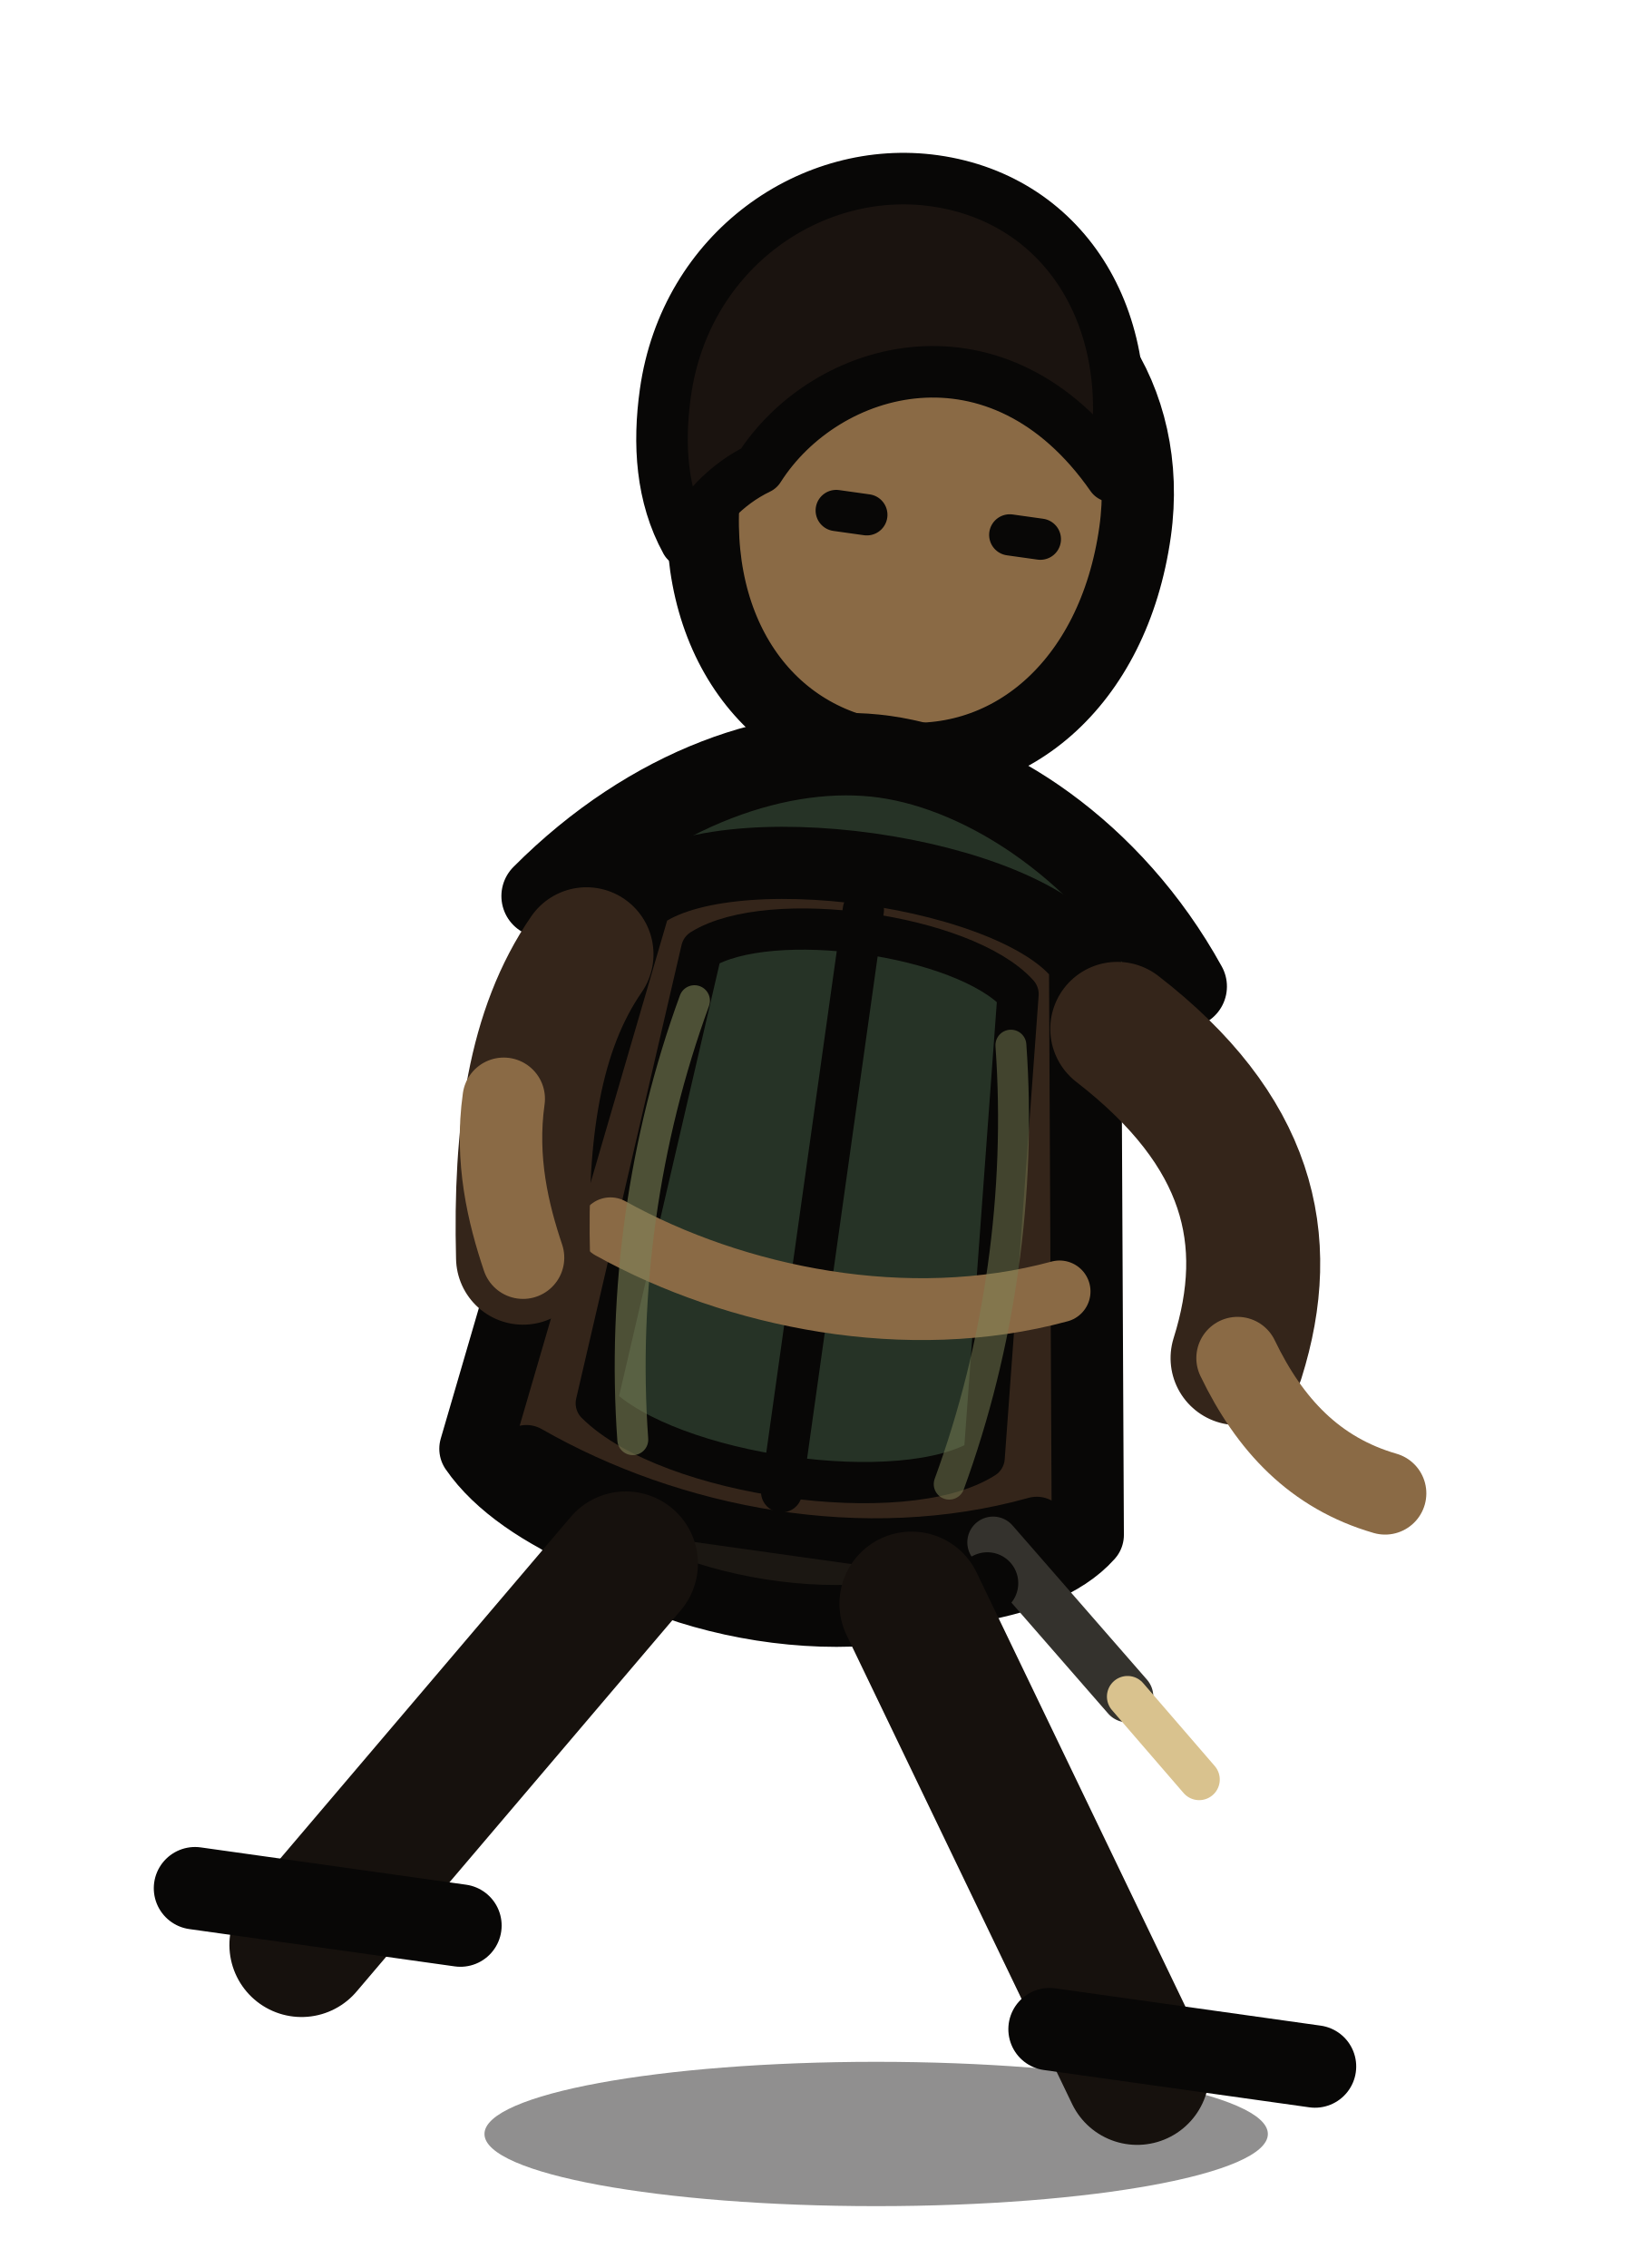
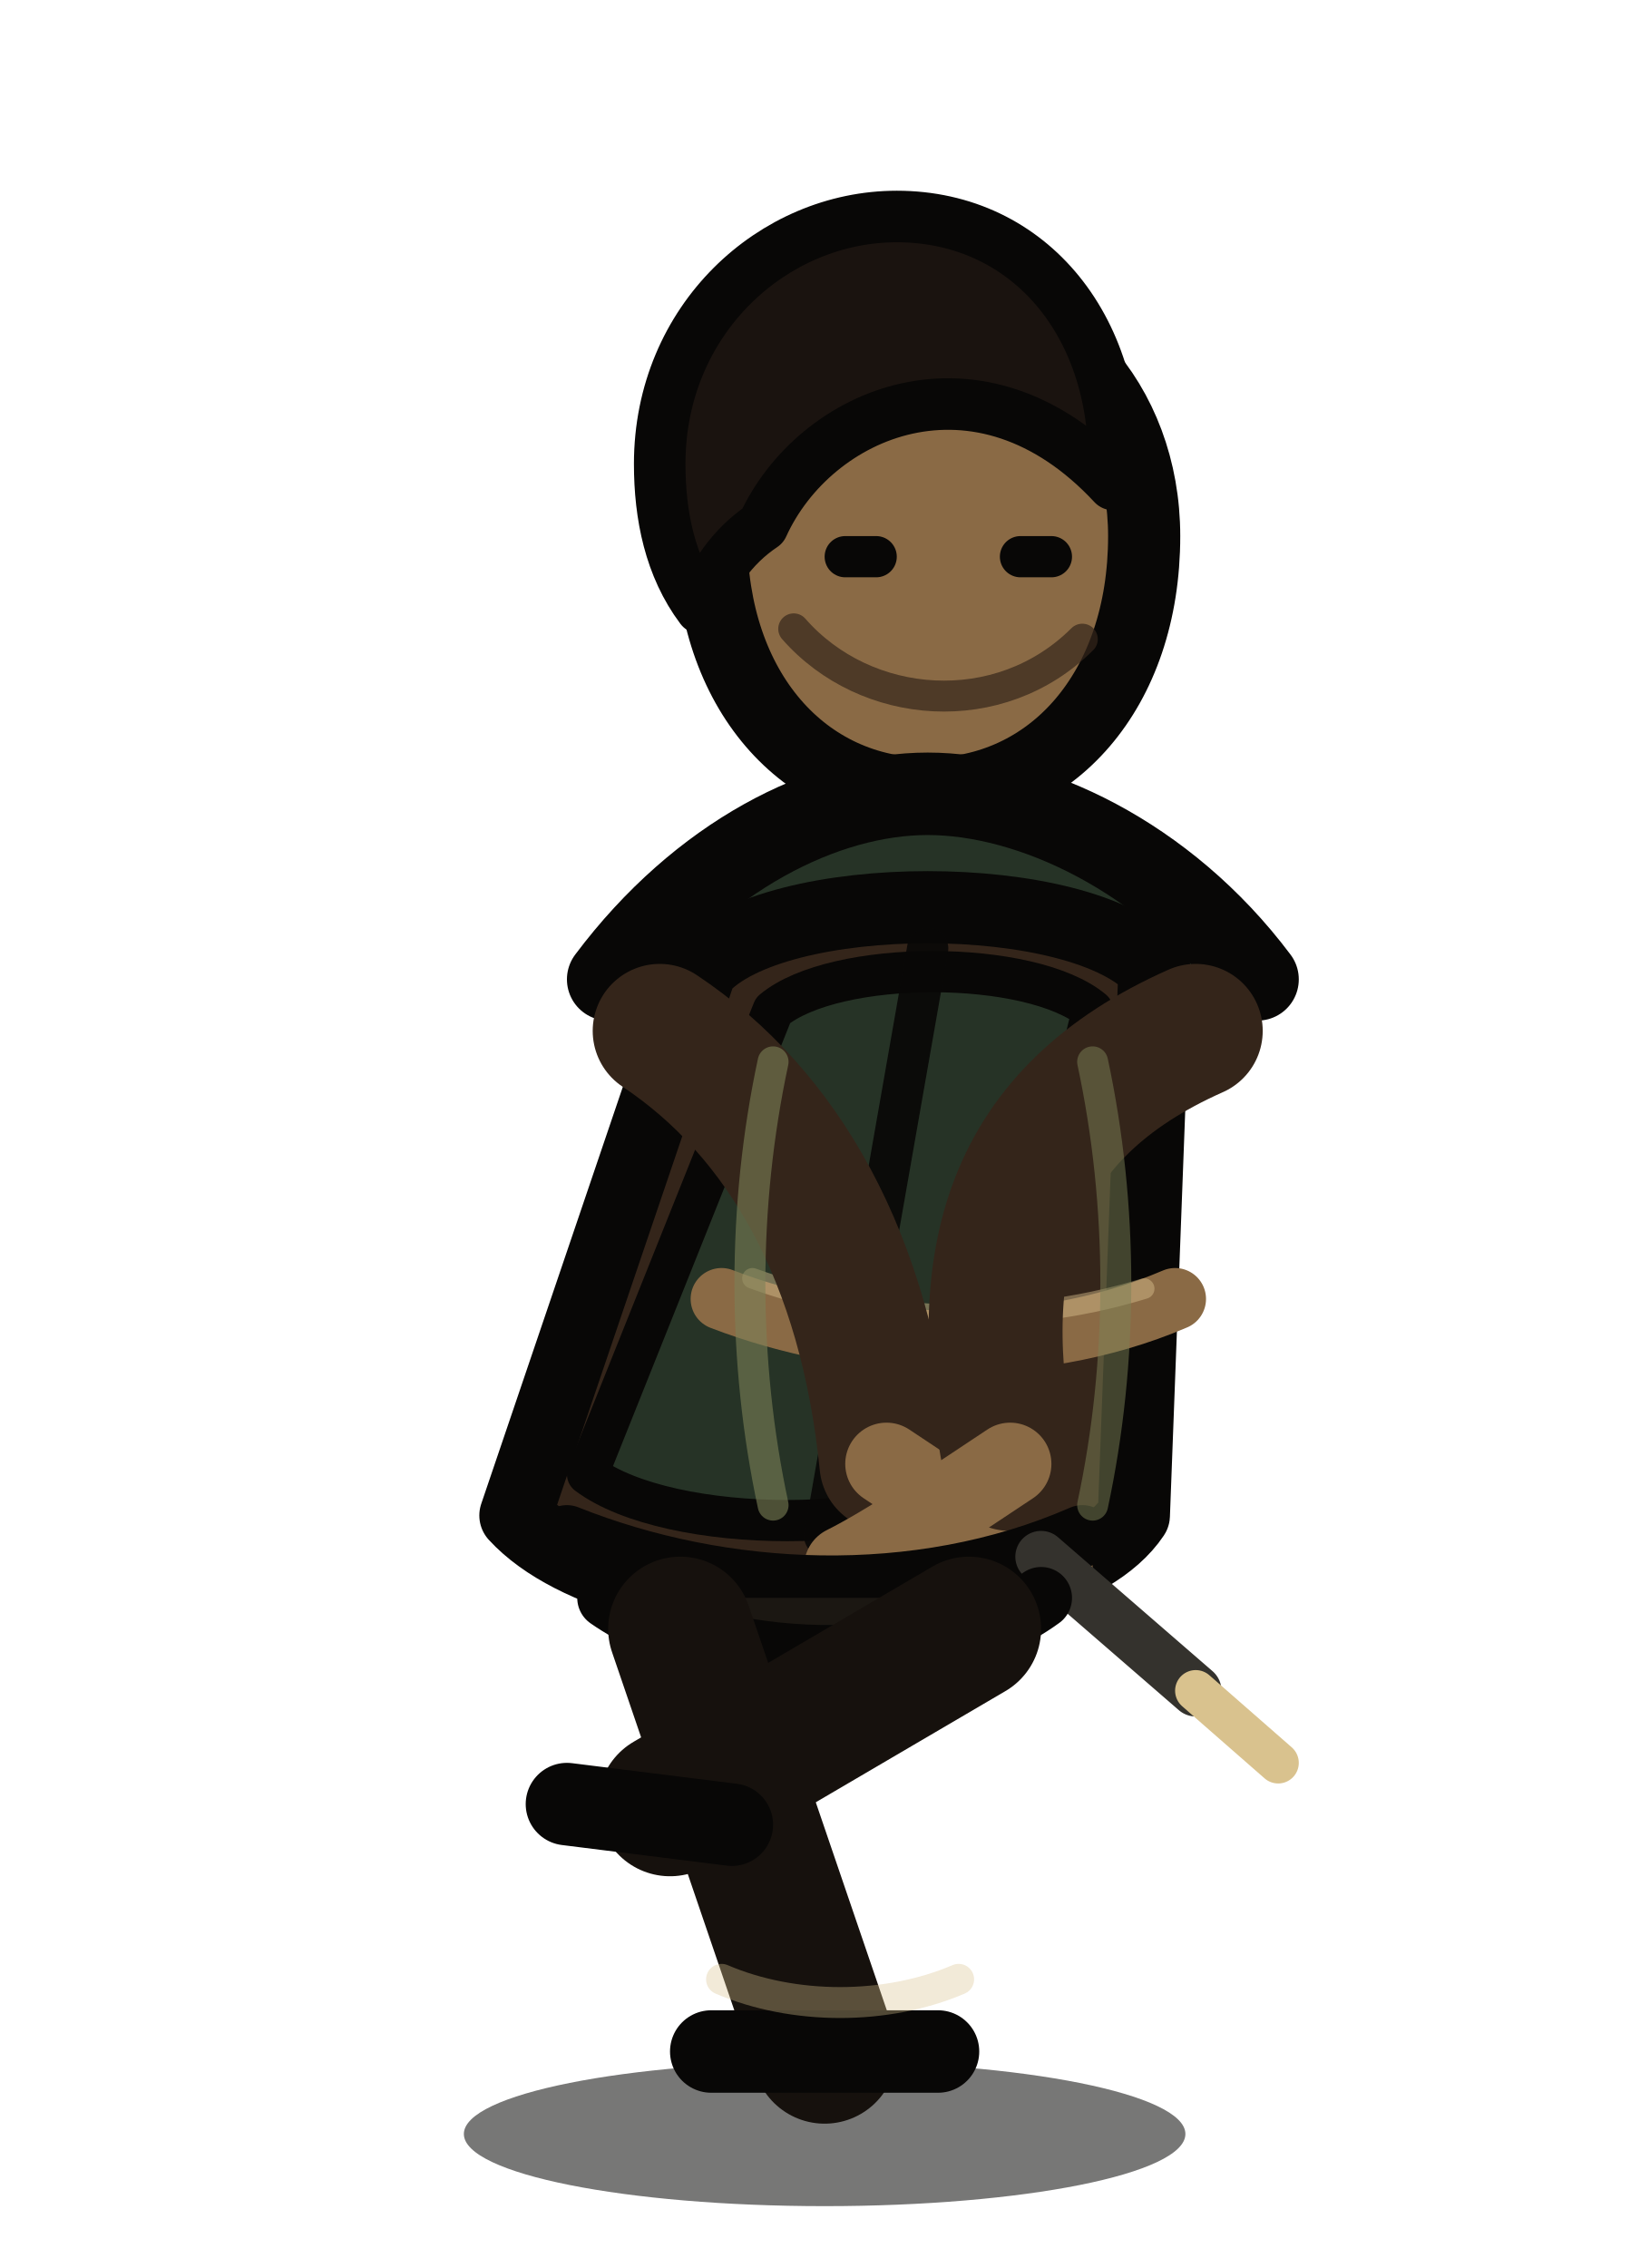
<svg xmlns="http://www.w3.org/2000/svg" width="160" height="220" viewBox="0 0 160 220">
-   <ellipse cx="85" cy="207" rx="38" ry="7" fill="#080706" opacity="0.45" />
-   <g stroke="#080706" stroke-linecap="round" stroke-linejoin="round" transform="rotate(8 80 115)">
-     <path d="M80 25c-12 0-21 10-21 23 0 15 9 25 21 25s21-10 21-25c0-13-9-23-21-23z" fill="#8a6a45" stroke-width="7" />
-     <path d="M64 47c5-11 21-18 34-4 1-15-8-26-21-26-12 0-23 10-23 24 0 5 1 10 4 14 1-3 3-6 6-8z" fill="#1a130f" stroke-width="5" />
-     <path d="M72 50h3m14 0h3" stroke-width="4" />
-     <path d="M72 71v12h16V71" fill="#8a6a45" stroke-width="5" />
-     <path d="M49 91c9-12 21-18 31-18s23 6 32 18" fill="#263326" stroke-width="8" />
-     <path d="M58 90c7-8 37-8 44 0l8 55c-8 12-49 12-60 0z" fill="#34251a" stroke-width="7" />
-     <path d="M65 94c6-5 25-5 31 0l3 45c-7 6-30 6-38 0z" fill="#263326" stroke-width="4" />
-     <path d="M80 88v57" fill="none" stroke-width="4" />
-     <path d="M60 122c13 5 30 6 44 0" fill="none" stroke="#8a6a45" stroke-width="6" />
-     <path d="M54 96c-4 8-4 18-2 30" fill="none" stroke="#34251a" stroke-width="13" />
-     <path d="M52 126c-2-4-4-9-4-15" fill="none" stroke="#8a6a45" stroke-width="8" />
-     <path d="M106 96c14 8 18 18 16 30" fill="none" stroke="#34251a" stroke-width="13" />
-     <path d="M122 126c4 6 9 10 16 11" fill="none" stroke="#8a6a45" stroke-width="8" />
-     <path d="M55 145c15 6 34 7 50 0" fill="none" stroke-width="6" />
-     <path d="M101 147l15 13" fill="none" stroke="#34322d" stroke-width="5" />
-     <path d="M116 160l8 7" fill="none" stroke="#d9c28e" stroke-width="4" />
-     <path d="M59 151c10 7 31 8 42 0" fill="#1b1712" stroke-width="6" />
-     <path d="M66 154l-26 41" fill="none" stroke="#16110d" stroke-width="14" />
-     <path d="M94 154l28 42" fill="none" stroke="#16110d" stroke-width="14" />
-     <path d="M29 191h26" stroke-width="8" />
-     <path d="M113 193h26" stroke-width="8" />
-     <path d="M65 99c-3 14-3 29 0 43" fill="none" stroke="#7b8156" stroke-width="3" opacity="0.6" />
-     <path d="M96 99c3 14 3 29 0 43" fill="none" stroke="#7b8156" stroke-width="3" opacity="0.5" />
+   <g id="grounded-shadow">
+     <ellipse cx="80" cy="207" rx="35" ry="7" fill="#080706" opacity="0.55" />
+   </g>
+   <g id="human-survivor" stroke="#080706" stroke-linecap="round" stroke-linejoin="round">
+     <path d="M90 29c-12 0-21 10-21 23 0 15 9 25 21 25s21-10 21-25c0-13-9-23-21-23z" fill="#8a6a45" stroke-width="7" />
+     <path d="M74 51c5-11 21-18 34-4 1-15-8-26-21-26-12 0-23 10-23 24 0 5 1 10 4 14 1-3 3-6 6-8z" fill="#1a130f" stroke-width="5" />
+     <path d="M77 61c7 8 20 9 28 1" fill="none" stroke="#34251a" stroke-width="3" opacity="0.7" />
+     <path d="M82 54h3m14 0h3" fill="none" stroke="#080706" stroke-width="4" />
+     <path d="M82 75v12h16V75" fill="#8a6a45" stroke-width="5" />
+     <path d="M59 95c9-12 21-18 31-18s23 6 32 18" fill="#263326" stroke-width="8" />
+     <path d="M68 94c7-8 37-8 44 0l-2 53c-8 12-49 12-60 0z" fill="#34251a" stroke-width="7" />
+     <path d="M75 98c6-5 25-5 31 0l-11 45c-7 6-30 6-38 0z" fill="#263326" stroke-width="4" />
+     <path d="M90 92l-10 57" fill="none" stroke="#080706" stroke-width="4" opacity="0.9" />
+     <path d="M70 126c13 5 30 6 44 0" fill="none" stroke="#8a6a45" stroke-width="6" />
+     <path d="M73 124c11 4 25 5 38 1" fill="none" stroke="#d9c28e" stroke-width="2" opacity="0.45" />
+     <path d="M64 100c12 8 20 22 22 42" fill="none" stroke="#34251a" stroke-width="13" />
+     <path d="M86 142c6 4 12 8 16 10" fill="none" stroke="#8a6a45" stroke-width="8" />
+     <path d="M116 100c-18 8-22 22-18 42" fill="none" stroke="#34251a" stroke-width="13" />
+     <path d="M98 142c-6 4-12 8-16 10" fill="none" stroke="#8a6a45" stroke-width="8" />
+     <path d="M55 149c15 6 34 7 50 0" fill="none" stroke="#080706" stroke-width="6" />
+     <path d="M101 151l15 13" fill="none" stroke="#34322d" stroke-width="5" />
+     <path d="M116 164l8 7" fill="none" stroke="#d9c28e" stroke-width="4" />
+     <path d="M59 155c10 7 31 8 42 0" fill="#1b1712" stroke-width="6" />
+     <path d="M66 158l14 41" fill="none" stroke="#16110d" stroke-width="14" />
+     <path d="M94 158l-29 17" fill="none" stroke="#16110d" stroke-width="14" />
+     <path d="M69 199h22" stroke="#080706" stroke-width="8" />
+     <path d="M55 175l16 2" stroke="#080706" stroke-width="8" />
+     <path d="M75 103c-3 14-3 29 0 43" fill="none" stroke="#7b8156" stroke-width="3" opacity="0.6" />
+     <path d="M106 103c3 14 3 29 0 43" fill="none" stroke="#7b8156" stroke-width="3" opacity="0.5" />
+     <path d="M70 192c7 3 16 3 23 0" fill="none" stroke="#d9c28e" stroke-width="3" opacity="0.35" />
  </g>
</svg>
